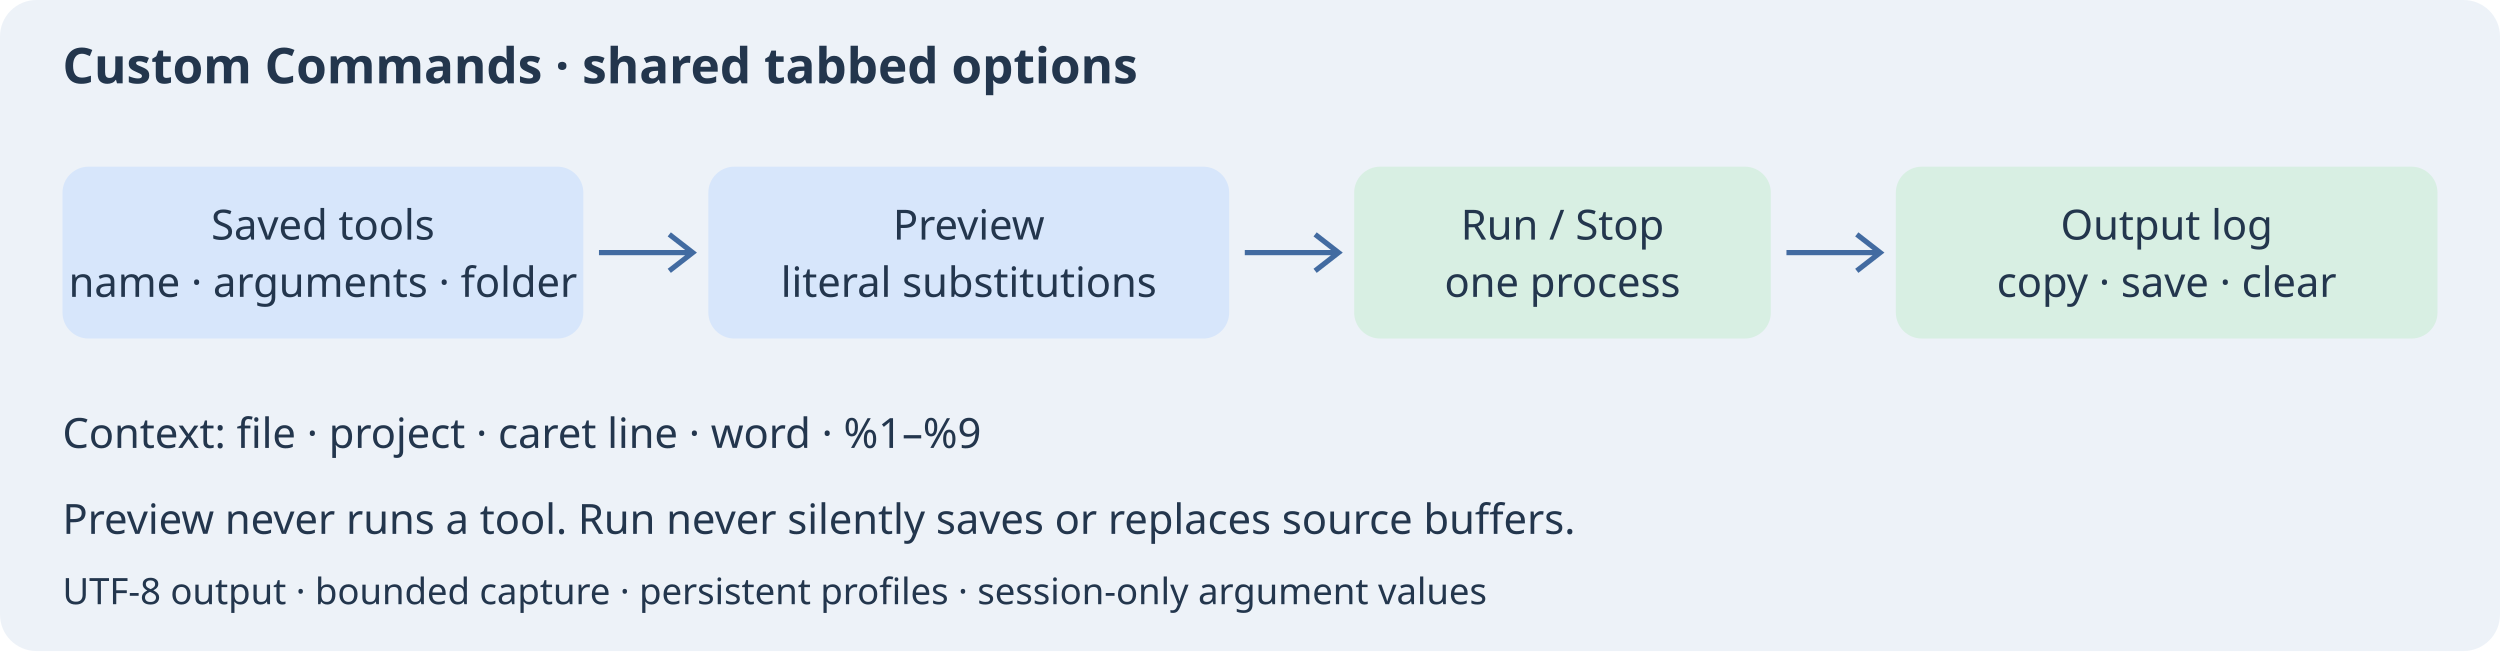
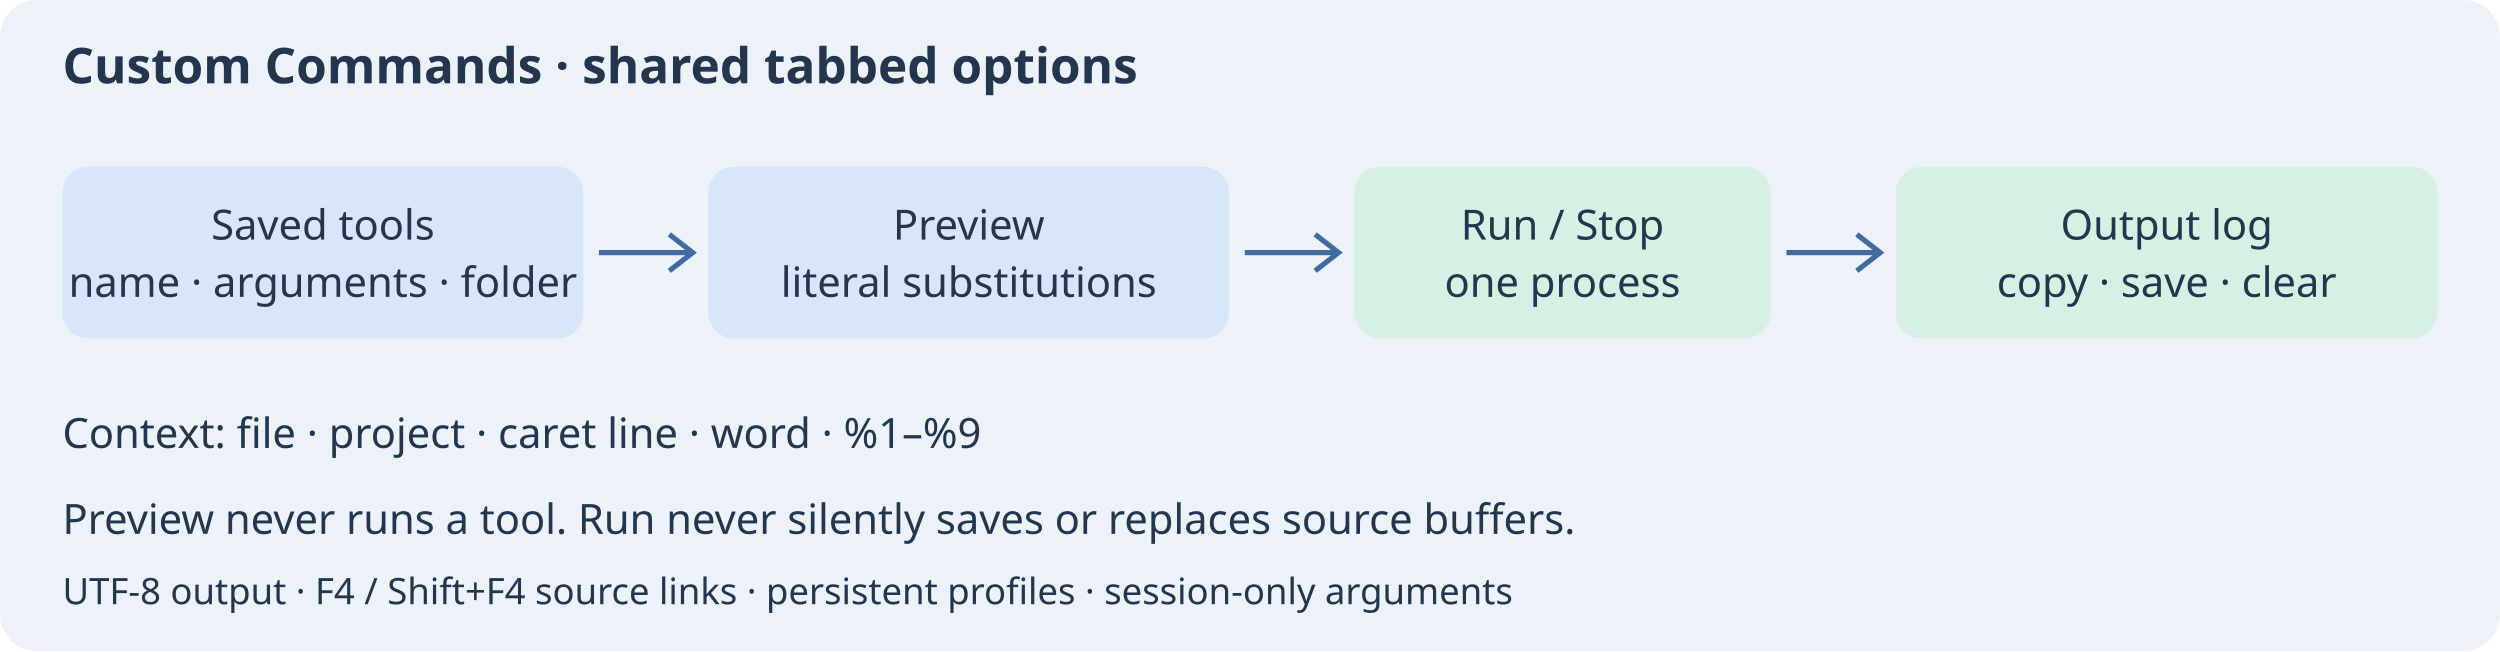
<svg xmlns="http://www.w3.org/2000/svg" width="960" height="250" viewBox="0 0 960 250">
  <rect width="960" height="250" rx="14" fill="#edf2f8" />
  <g font-family="sans-serif" fill="#23364d">
    <text x="24" y="32" font-size="19" font-weight="bold">Custom Commands · shared tabbed options</text>
    <g font-size="16" text-anchor="middle">
      <rect x="24" y="64" width="200" height="66" rx="10" fill="#d7e6fb" />
      <text x="124" y="92">Saved tools</text>
      <text x="124" y="114">name · arguments · folder</text>
      <path d="M230 97h36m-9-7 9 7-9 7" stroke="#426ba1" fill="none" stroke-width="2" />
      <rect x="272" y="64" width="200" height="66" rx="10" fill="#d7e6fb" />
      <text x="372" y="92">Preview</text>
      <text x="372" y="114">literal substitutions</text>
      <path d="M478 97h36m-9-7 9 7-9 7" stroke="#426ba1" fill="none" stroke-width="2" />
      <rect x="520" y="64" width="160" height="66" rx="10" fill="#d8efe3" />
      <text x="600" y="92">Run / Stop</text>
      <text x="600" y="114">one process</text>
      <path d="M686 97h36m-9-7 9 7-9 7" stroke="#426ba1" fill="none" stroke-width="2" />
      <rect x="728" y="64" width="208" height="66" rx="10" fill="#d8efe3" />
      <text x="832" y="92">Output log</text>
      <text x="832" y="114">copy · save · clear</text>
    </g>
    <text x="24" y="172" font-size="16">Context: file · project · caret line · word · %1–%9</text>
    <text x="24" y="205" font-size="16">Preview never runs a tool. Run never silently saves or replaces source buffers.</text>
-     <text x="24" y="232" font-size="14">UTF-8 output · bounded capture · persistent profiles · session-only argument values</text>
+     <text x="24" y="232" font-size="14">UTF-8 output · F4 / Shift+F4 source links · persistent profiles · session-only arguments</text>
  </g>
</svg>
